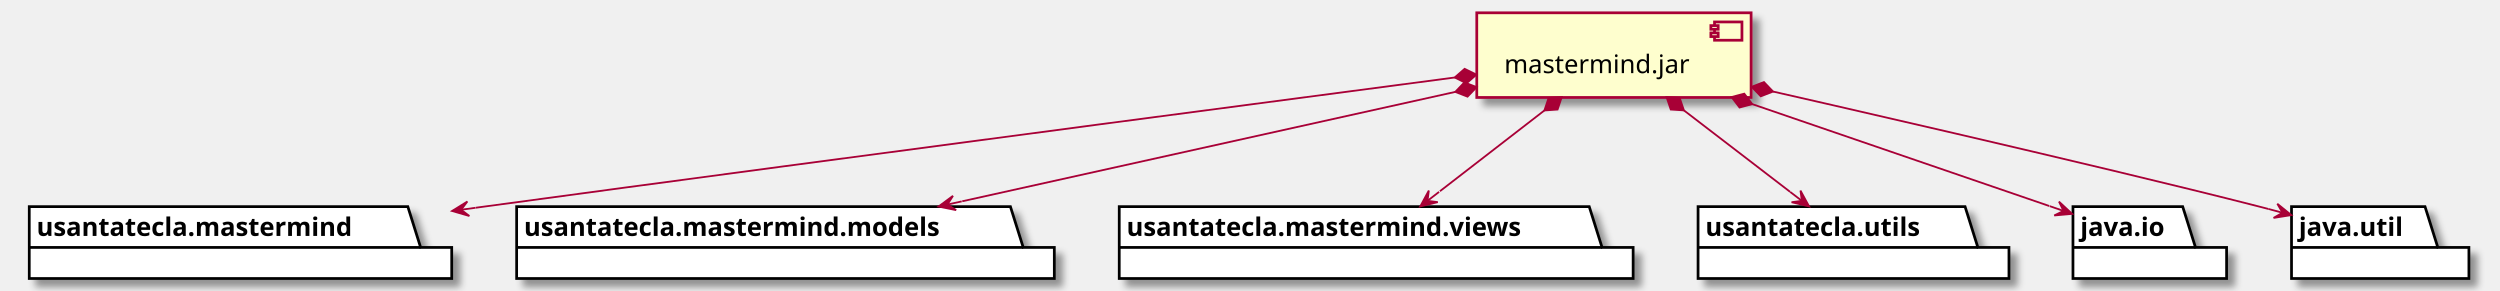
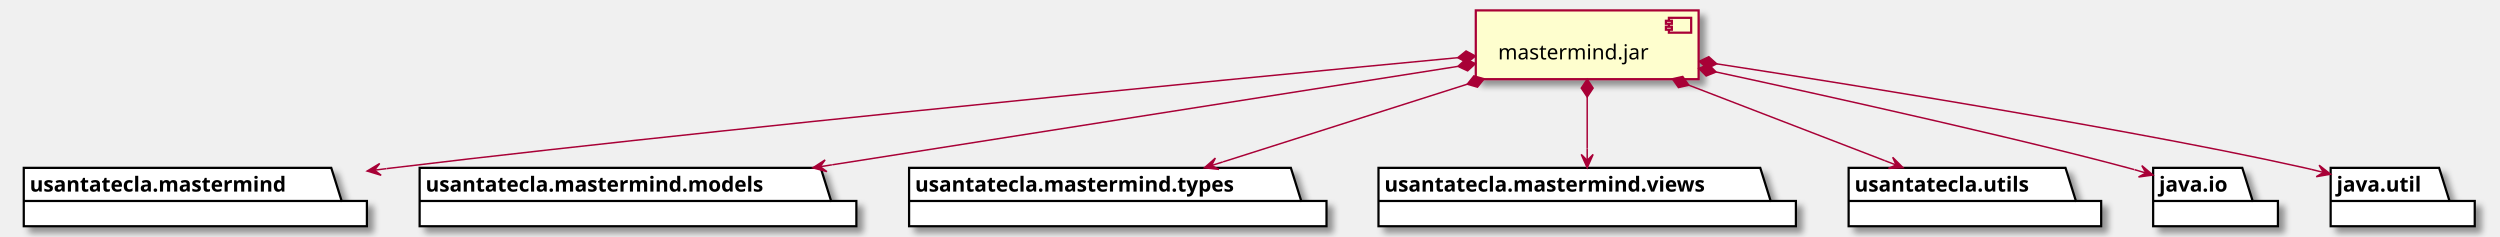
- <svg xmlns="http://www.w3.org/2000/svg" contentScriptType="application/ecmascript" contentStyleType="text/css" height="159px" preserveAspectRatio="none" style="width:1367px;height:159px;" version="1.1" viewBox="0 0 1367 159" width="1367px" zoomAndPan="magnify">
+ <svg xmlns="http://www.w3.org/2000/svg" contentScriptType="application/ecmascript" contentStyleType="text/css" height="159px" preserveAspectRatio="none" style="width:1683px;height:159px;" version="1.1" viewBox="0 0 1683 159" width="1683px" zoomAndPan="magnify">
  <defs>
-     <filter height="300%" id="f1e3bzf009q2x7" width="300%" x="-1" y="-1">
+     <filter height="300%" id="f71lyr0hlpszx" width="300%" x="-1" y="-1">
      <feGaussianBlur result="blurOut" stdDeviation="2.0" />
      <feColorMatrix in="blurOut" result="blurOut2" type="matrix" values="0 0 0 0 0 0 0 0 0 0 0 0 0 0 0 0 0 0 .4 0" />
      <feOffset dx="4.0" dy="4.0" in="blurOut2" result="blurOut3" />
      <feBlend in="SourceGraphic" in2="blurOut3" mode="normal" />
    </filter>
  </defs>
  <g>
-     <polygon fill="#FFFFFF" filter="url(#f1e3bzf009q2x7)" points="16,113,223,113,230,135.297,247,135.297,247,152.297,16,152.297,16,113" style="stroke:#000000;stroke-width:1.5;" />
+     <polygon fill="#FFFFFF" filter="url(#f71lyr0hlpszx)" points="16,113,223,113,230,135.297,247,135.297,247,152.297,16,152.297,16,113" style="stroke:#000000;stroke-width:1.5;" />
    <line style="stroke:#000000;stroke-width:1.5;" x1="16" x2="230" y1="135.297" y2="135.297" />
    <text fill="#000000" font-family="sans-serif" font-size="14" font-weight="bold" lengthAdjust="spacingAndGlyphs" textLength="201" x="20" y="128.995">usantatecla.mastermind</text>
-     <polygon fill="#FFFFFF" filter="url(#f1e3bzf009q2x7)" points="282.5,113,552.5,113,559.5,135.297,576.5,135.297,576.5,152.297,282.5,152.297,282.5,113" style="stroke:#000000;stroke-width:1.5;" />
+     <polygon fill="#FFFFFF" filter="url(#f71lyr0hlpszx)" points="282.5,113,552.5,113,559.5,135.297,576.5,135.297,576.5,152.297,282.5,152.297,282.5,113" style="stroke:#000000;stroke-width:1.5;" />
    <line style="stroke:#000000;stroke-width:1.5;" x1="282.5" x2="559.5" y1="135.297" y2="135.297" />
    <text fill="#000000" font-family="sans-serif" font-size="14" font-weight="bold" lengthAdjust="spacingAndGlyphs" textLength="264" x="286.5" y="128.995">usantatecla.mastermind.models</text>
-     <polygon fill="#FFFFFF" filter="url(#f1e3bzf009q2x7)" points="612,113,869,113,876,135.297,893,135.297,893,152.297,612,152.297,612,113" style="stroke:#000000;stroke-width:1.5;" />
+     <polygon fill="#FFFFFF" filter="url(#f71lyr0hlpszx)" points="612,113,869,113,876,135.297,893,135.297,893,152.297,612,152.297,612,113" style="stroke:#000000;stroke-width:1.5;" />
    <line style="stroke:#000000;stroke-width:1.5;" x1="612" x2="876" y1="135.297" y2="135.297" />
-     <text fill="#000000" font-family="sans-serif" font-size="14" font-weight="bold" lengthAdjust="spacingAndGlyphs" textLength="251" x="616" y="128.995">usantatecla.mastermind.views</text>
-     <polygon fill="#FFFFFF" filter="url(#f1e3bzf009q2x7)" points="928.5,113,1074.5,113,1081.5,135.297,1098.5,135.297,1098.5,152.297,928.5,152.297,928.5,113" style="stroke:#000000;stroke-width:1.5;" />
-     <line style="stroke:#000000;stroke-width:1.5;" x1="928.5" x2="1081.5" y1="135.297" y2="135.297" />
-     <text fill="#000000" font-family="sans-serif" font-size="14" font-weight="bold" lengthAdjust="spacingAndGlyphs" textLength="140" x="932.5" y="128.995">usantatecla.utils</text>
-     <polygon fill="#FFFFFF" filter="url(#f1e3bzf009q2x7)" points="1133.5,113,1193.5,113,1200.5,135.297,1217.5,135.297,1217.5,152.297,1133.5,152.297,1133.5,113" style="stroke:#000000;stroke-width:1.5;" />
-     <line style="stroke:#000000;stroke-width:1.5;" x1="1133.5" x2="1200.5" y1="135.297" y2="135.297" />
-     <text fill="#000000" font-family="sans-serif" font-size="14" font-weight="bold" lengthAdjust="spacingAndGlyphs" textLength="54" x="1137.5" y="128.995">java.io</text>
-     <polygon fill="#FFFFFF" filter="url(#f1e3bzf009q2x7)" points="1253,113,1326,113,1333,135.297,1350,135.297,1350,152.297,1253,152.297,1253,113" style="stroke:#000000;stroke-width:1.5;" />
-     <line style="stroke:#000000;stroke-width:1.5;" x1="1253" x2="1333" y1="135.297" y2="135.297" />
-     <text fill="#000000" font-family="sans-serif" font-size="14" font-weight="bold" lengthAdjust="spacingAndGlyphs" textLength="67" x="1257" y="128.995">java.util</text>
-     <rect fill="#FEFECE" filter="url(#f1e3bzf009q2x7)" height="46.297" style="stroke:#A80036;stroke-width:1.5;" width="150" x="807.5" y="7" />
-     <rect fill="#FEFECE" height="10" style="stroke:#A80036;stroke-width:1.5;" width="15" x="937.5" y="12" />
-     <rect fill="#FEFECE" height="2" style="stroke:#A80036;stroke-width:1.5;" width="4" x="935.5" y="14" />
-     <rect fill="#FEFECE" height="2" style="stroke:#A80036;stroke-width:1.5;" width="4" x="935.5" y="18" />
-     <text fill="#000000" font-family="sans-serif" font-size="14" lengthAdjust="spacingAndGlyphs" textLength="110" x="822.5" y="39.995">mastermind.jar</text>
-     <path d="M795.428,42.378 C795.428,42.378 453.152,87.364 264.5,113 C263.085,113.192 261.662,113.386 260.231,113.581 " fill="none" id="jar-usantatecla.mastermind" style="stroke:#A80036;stroke-width:1.0;" />
-     <polygon fill="#A80036" points="247.194,115.363,256.653,118.106,252.148,114.685,255.569,110.18,247.194,115.363" style="stroke:#A80036;stroke-width:1.0;" />
-     <line style="stroke:#A80036;stroke-width:1.0;" x1="252.148" x2="260.075" y1="114.685" y2="113.602" />
-     <polygon fill="#A80036" points="807.326,40.819,800.857,37.632,795.428,42.378,801.896,45.564,807.326,40.819" style="stroke:#A80036;stroke-width:1.0;" />
-     <path d="M795.727,50.251 C795.727,50.251 605.755,92.397 526.152,110.057 " fill="none" id="jar-usantatecla.mastermind.models" style="stroke:#A80036;stroke-width:1.0;" />
-     <polygon fill="#A80036" points="513.17,112.937,522.823,114.893,518.051,111.854,521.09,107.083,513.17,112.937" style="stroke:#A80036;stroke-width:1.0;" />
-     <line style="stroke:#A80036;stroke-width:1.0;" x1="518.051" x2="525.861" y1="111.854" y2="110.122" />
-     <polygon fill="#A80036" points="807.442,47.652,800.718,45.047,795.727,50.251,802.451,52.857,807.442,47.652" style="stroke:#A80036;stroke-width:1.0;" />
-     <path d="M844.477,60.395 C844.477,60.395 804.648,91.186 787.363,104.548 " fill="none" id="jar-usantatecla.mastermind.views" style="stroke:#A80036;stroke-width:1.0;" />
-     <polygon fill="#A80036" points="776.601,112.868,786.168,110.528,780.557,109.81,781.275,104.199,776.601,112.868" style="stroke:#A80036;stroke-width:1.0;" />
-     <line style="stroke:#A80036;stroke-width:1.0;" x1="780.557" x2="786.886" y1="109.81" y2="104.917" />
-     <polygon fill="#A80036" points="853.971,53.055,846.778,53.56,844.477,60.395,851.671,59.89,853.971,53.055" style="stroke:#A80036;stroke-width:1.0;" />
-     <path d="M920.77,60.359 C920.77,60.359 961.216,91.389 978.816,104.891 " fill="none" id="jar-usantatecla.utils" style="stroke:#A80036;stroke-width:1.0;" />
-     <polygon fill="#A80036" points="989.214,112.868,984.508,104.216,985.247,109.825,979.639,110.564,989.214,112.868" style="stroke:#A80036;stroke-width:1.0;" />
-     <line style="stroke:#A80036;stroke-width:1.0;" x1="985.247" x2="978.899" y1="109.825" y2="104.955" />
-     <polygon fill="#A80036" points="911.249,53.055,913.575,59.881,920.77,60.359,918.444,53.534,911.249,53.055" style="stroke:#A80036;stroke-width:1.0;" />
-     <path d="M958.151,56.948 C958.151,56.948 1075.07,97.052 1120.51,112.639 " fill="none" id="jar-java.io" style="stroke:#A80036;stroke-width:1.0;" />
-     <polygon fill="#A80036" points="1133.07,116.947,1125.853,110.245,1128.34,115.326,1123.259,117.813,1133.07,116.947" style="stroke:#A80036;stroke-width:1.0;" />
-     <line style="stroke:#A80036;stroke-width:1.0;" x1="1128.34" x2="1120.775" y1="115.326" y2="112.729" />
-     <polygon fill="#A80036" points="946.8,53.055,951.178,58.785,958.151,56.948,953.773,51.218,946.8,53.055" style="stroke:#A80036;stroke-width:1.0;" />
-     <path d="M969.511,50.067 C969.511,50.067 1145.7,89.998 1235.5,113 C1237.09,113.407 1238.7,113.824 1240.32,114.248 " fill="none" id="jar-java.util" style="stroke:#A80036;stroke-width:1.0;" />
-     <polygon fill="#A80036" points="1252.91,117.612,1245.248,111.424,1248.08,116.321,1243.182,119.152,1252.91,117.612" style="stroke:#A80036;stroke-width:1.0;" />
-     <line style="stroke:#A80036;stroke-width:1.0;" x1="1248.08" x2="1240.345" y1="116.321" y2="114.256" />
-     <polygon fill="#A80036" points="957.798,47.46,962.786,52.668,969.511,50.067,964.524,44.859,957.798,47.46" style="stroke:#A80036;stroke-width:1.0;" />
+     <text fill="#000000" font-family="sans-serif" font-size="14" font-weight="bold" lengthAdjust="spacingAndGlyphs" textLength="251" x="616" y="128.995">usantatecla.mastermind.types</text>
+     <polygon fill="#FFFFFF" filter="url(#f71lyr0hlpszx)" points="928,113,1185,113,1192,135.297,1209,135.297,1209,152.297,928,152.297,928,113" style="stroke:#000000;stroke-width:1.5;" />
+     <line style="stroke:#000000;stroke-width:1.5;" x1="928" x2="1192" y1="135.297" y2="135.297" />
+     <text fill="#000000" font-family="sans-serif" font-size="14" font-weight="bold" lengthAdjust="spacingAndGlyphs" textLength="251" x="932" y="128.995">usantatecla.mastermind.views</text>
+     <polygon fill="#FFFFFF" filter="url(#f71lyr0hlpszx)" points="1244.5,113,1390.5,113,1397.5,135.297,1414.5,135.297,1414.5,152.297,1244.5,152.297,1244.5,113" style="stroke:#000000;stroke-width:1.5;" />
+     <line style="stroke:#000000;stroke-width:1.5;" x1="1244.5" x2="1397.5" y1="135.297" y2="135.297" />
+     <text fill="#000000" font-family="sans-serif" font-size="14" font-weight="bold" lengthAdjust="spacingAndGlyphs" textLength="140" x="1248.5" y="128.995">usantatecla.utils</text>
+     <polygon fill="#FFFFFF" filter="url(#f71lyr0hlpszx)" points="1449.5,113,1509.5,113,1516.5,135.297,1533.5,135.297,1533.5,152.297,1449.5,152.297,1449.5,113" style="stroke:#000000;stroke-width:1.5;" />
+     <line style="stroke:#000000;stroke-width:1.5;" x1="1449.5" x2="1516.5" y1="135.297" y2="135.297" />
+     <text fill="#000000" font-family="sans-serif" font-size="14" font-weight="bold" lengthAdjust="spacingAndGlyphs" textLength="54" x="1453.5" y="128.995">java.io</text>
+     <polygon fill="#FFFFFF" filter="url(#f71lyr0hlpszx)" points="1569,113,1642,113,1649,135.297,1666,135.297,1666,152.297,1569,152.297,1569,113" style="stroke:#000000;stroke-width:1.5;" />
+     <line style="stroke:#000000;stroke-width:1.5;" x1="1569" x2="1649" y1="135.297" y2="135.297" />
+     <text fill="#000000" font-family="sans-serif" font-size="14" font-weight="bold" lengthAdjust="spacingAndGlyphs" textLength="67" x="1573" y="128.995">java.util</text>
+     <rect fill="#FEFECE" filter="url(#f71lyr0hlpszx)" height="46.297" style="stroke:#A80036;stroke-width:1.5;" width="150" x="993.5" y="7" />
+     <rect fill="#FEFECE" height="10" style="stroke:#A80036;stroke-width:1.5;" width="15" x="1123.5" y="12" />
+     <rect fill="#FEFECE" height="2" style="stroke:#A80036;stroke-width:1.5;" width="4" x="1121.5" y="14" />
+     <rect fill="#FEFECE" height="2" style="stroke:#A80036;stroke-width:1.5;" width="4" x="1121.5" y="18" />
+     <text fill="#000000" font-family="sans-serif" font-size="14" lengthAdjust="spacingAndGlyphs" textLength="110" x="1008.5" y="39.995">mastermind.jar</text>
+     <path d="M981.351,38.836 C981.351,38.836 524.289,81.695 264.5,113 C263.082,113.171 261.656,113.344 260.223,113.519 " fill="none" id="jar-usantatecla.mastermind" style="stroke:#A80036;stroke-width:1.0;" />
+     <polygon fill="#A80036" points="247.167,115.152,256.594,118.005,252.128,114.532,255.601,110.067,247.167,115.152" style="stroke:#A80036;stroke-width:1.0;" />
+     <line style="stroke:#A80036;stroke-width:1.0;" x1="252.128" x2="260.067" y1="114.532" y2="113.539" />
+     <polygon fill="#A80036" points="993.301,37.744,986.962,34.306,981.351,38.836,987.69,42.273,993.301,37.744" style="stroke:#A80036;stroke-width:1.0;" />
+     <path d="M981.466,44.688 C981.466,44.688 685.68,91.209 560.267,110.933 " fill="none" id="jar-usantatecla.mastermind.models" style="stroke:#A80036;stroke-width:1.0;" />
+     <polygon fill="#A80036" points="547.186,112.991,556.698,115.544,552.125,112.214,555.455,107.641,547.186,112.991" style="stroke:#A80036;stroke-width:1.0;" />
+     <line style="stroke:#A80036;stroke-width:1.0;" x1="552.125" x2="560.028" y1="112.214" y2="110.971" />
+     <polygon fill="#A80036" points="993.32,42.824,986.771,39.805,981.466,44.688,988.014,47.708,993.32,42.824" style="stroke:#A80036;stroke-width:1.0;" />
+     <path d="M987.716,56.692 C987.716,56.692 871.782,93.564 823.397,108.952 " fill="none" id="jar-usantatecla.mastermind.types" style="stroke:#A80036;stroke-width:1.0;" />
+     <polygon fill="#A80036" points="810.827,112.95,820.616,114.034,815.592,111.434,818.191,106.41,810.827,112.95" style="stroke:#A80036;stroke-width:1.0;" />
+     <line style="stroke:#A80036;stroke-width:1.0;" x1="815.592" x2="823.215" y1="111.434" y2="109.01" />
+     <polygon fill="#A80036" points="999.152,53.055,992.222,51.062,987.716,56.692,994.646,58.685,999.152,53.055" style="stroke:#A80036;stroke-width:1.0;" />
+     <path d="M1068.5,65.304 C1068.5,65.304 1068.5,89.26 1068.5,99.909 " fill="none" id="jar-usantatecla.mastermind.views" style="stroke:#A80036;stroke-width:1.0;" />
+     <polygon fill="#A80036" points="1068.5,112.961,1072.5,103.961,1068.5,107.961,1064.5,103.961,1068.5,112.961" style="stroke:#A80036;stroke-width:1.0;" />
+     <line style="stroke:#A80036;stroke-width:1.0;" x1="1068.5" x2="1068.5" y1="107.961" y2="99.961" />
+     <polygon fill="#A80036" points="1068.5,53.304,1064.5,59.304,1068.5,65.304,1072.5,59.304,1068.5,53.304" style="stroke:#A80036;stroke-width:1.0;" />
+     <path d="M1136.978,57.367 C1136.978,57.367 1229.8,93.111 1268.87,108.155 " fill="none" id="jar-usantatecla.utils" style="stroke:#A80036;stroke-width:1.0;" />
+     <polygon fill="#A80036" points="1281.11,112.868,1274.149,105.901,1276.444,111.071,1271.274,113.367,1281.11,112.868" style="stroke:#A80036;stroke-width:1.0;" />
+     <line style="stroke:#A80036;stroke-width:1.0;" x1="1276.444" x2="1268.985" y1="111.071" y2="108.197" />
+     <polygon fill="#A80036" points="1125.78,53.055,1129.942,58.944,1136.978,57.367,1132.817,51.478,1125.78,53.055" style="stroke:#A80036;stroke-width:1.0;" />
+     <path d="M1155.279,48.459 C1155.279,48.459 1338.97,87.846 1432.5,113 C1433.87,113.369 1435.26,113.75 1436.66,114.14 " fill="none" id="jar-java.io" style="stroke:#A80036;stroke-width:1.0;" />
+     <polygon fill="#A80036" points="1449.4,117.838,1441.874,111.485,1444.599,116.442,1439.641,119.167,1449.4,117.838" style="stroke:#A80036;stroke-width:1.0;" />
+     <line style="stroke:#A80036;stroke-width:1.0;" x1="1444.599" x2="1436.92" y1="116.442" y2="114.214" />
+     <polygon fill="#A80036" points="1143.53,46.02,1148.592,51.156,1155.279,48.459,1150.218,43.323,1143.53,46.02" style="stroke:#A80036;stroke-width:1.0;" />
+     <path d="M1155.739,42.988 C1155.739,42.988 1414.83,82.334 1551.5,113 C1553.1,113.359 1554.72,113.733 1556.35,114.119 " fill="none" id="jar-java.util" style="stroke:#A80036;stroke-width:1.0;" />
+     <polygon fill="#A80036" points="1568.99,117.278,1561.231,111.212,1564.14,116.064,1559.288,118.973,1568.99,117.278" style="stroke:#A80036;stroke-width:1.0;" />
+     <line style="stroke:#A80036;stroke-width:1.0;" x1="1564.14" x2="1556.375" y1="116.064" y2="114.126" />
+     <polygon fill="#A80036" points="1143.86,41.287,1149.232,46.097,1155.739,42.988,1150.366,38.178,1143.86,41.287" style="stroke:#A80036;stroke-width:1.0;" />
  </g>
</svg>
